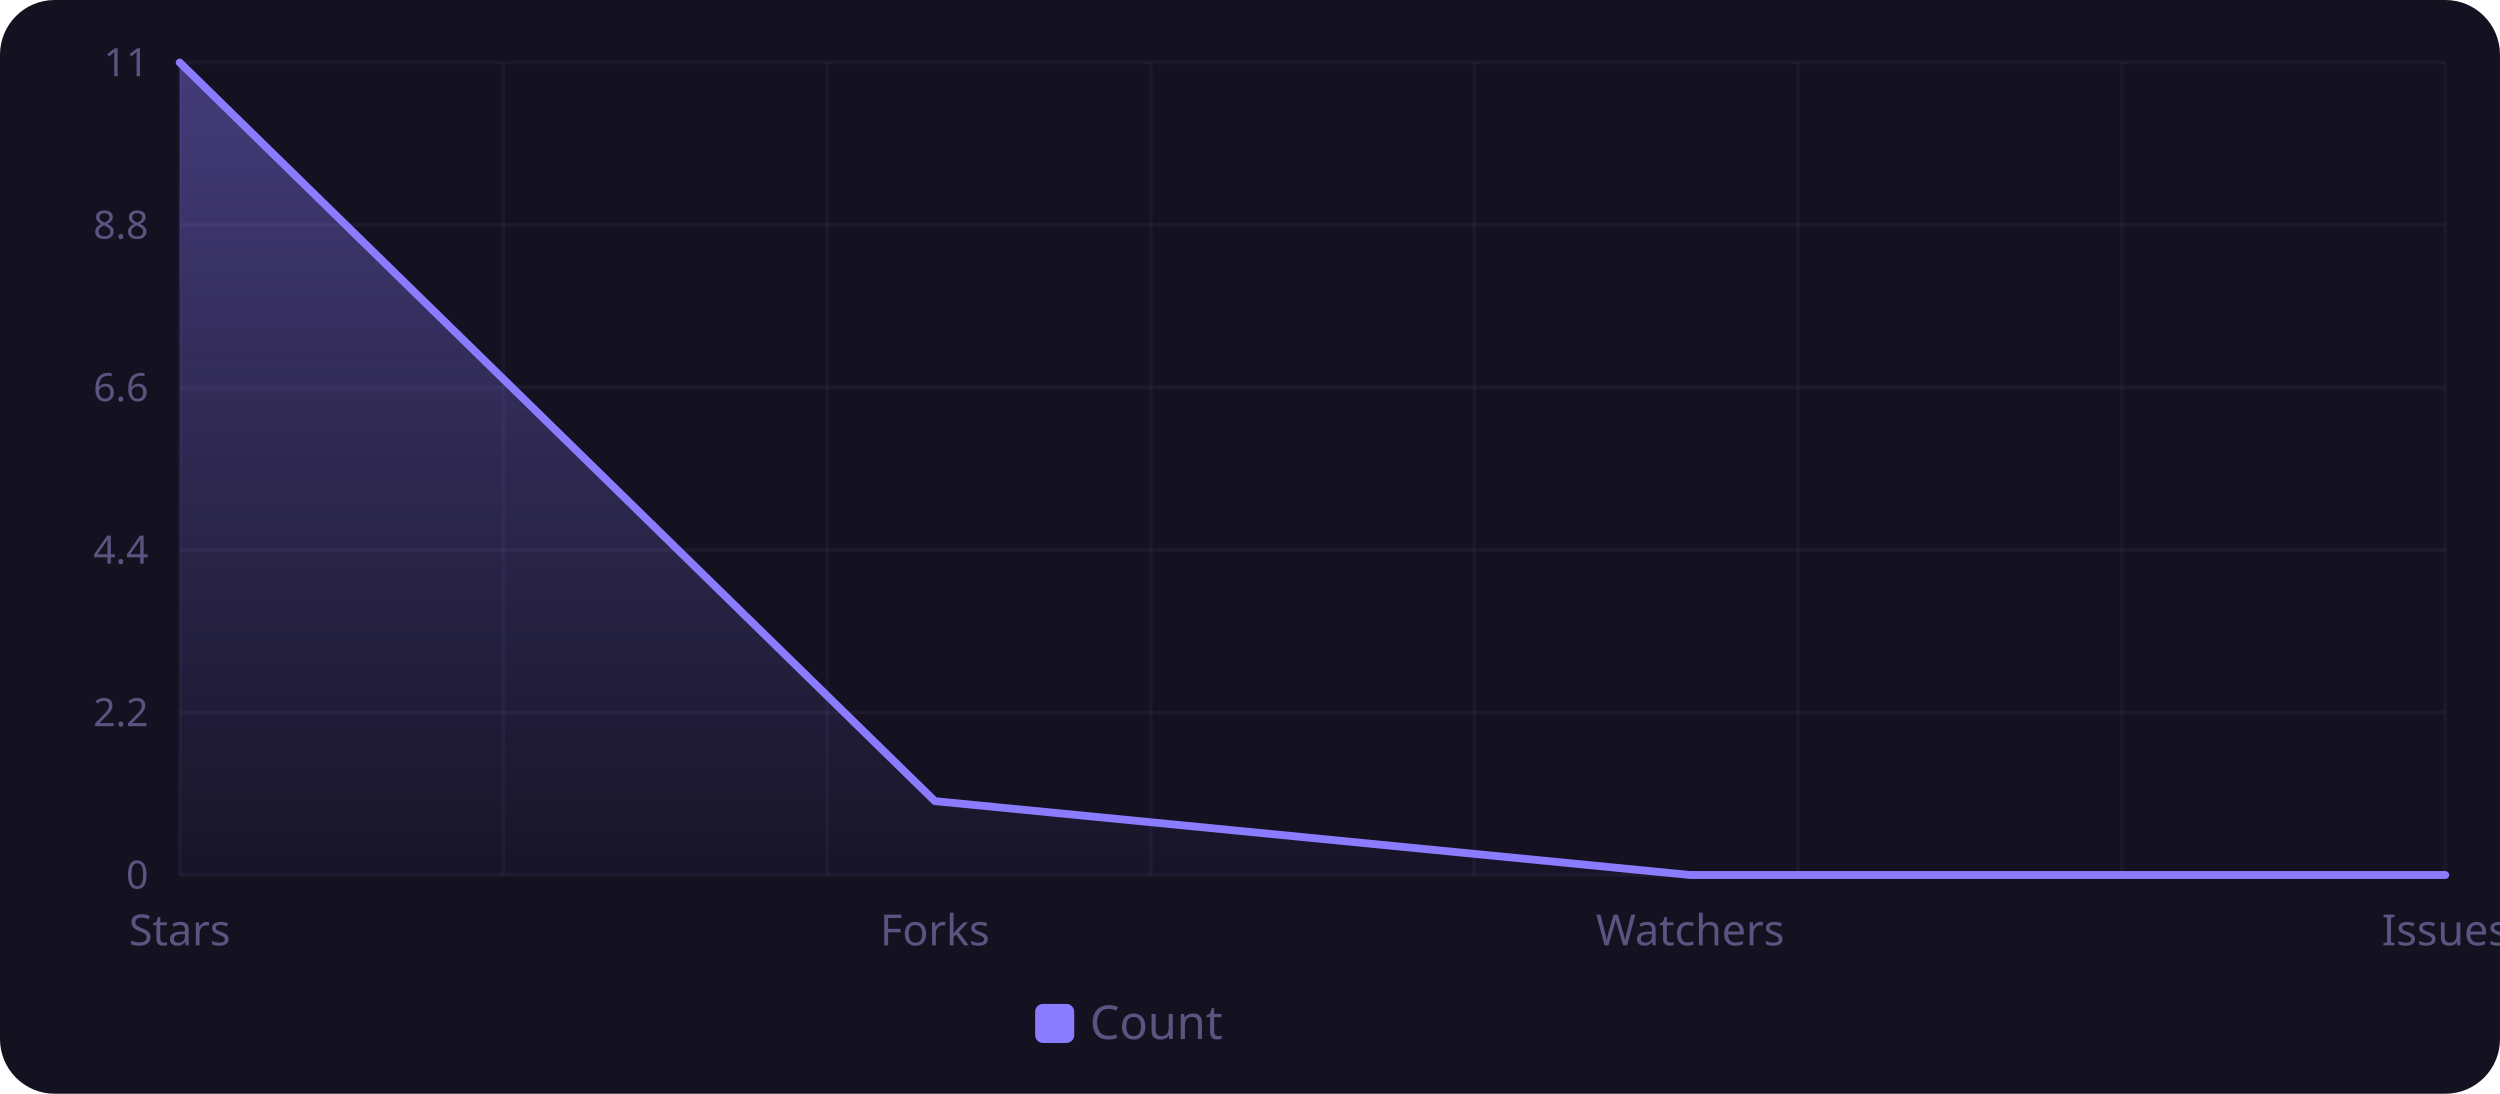
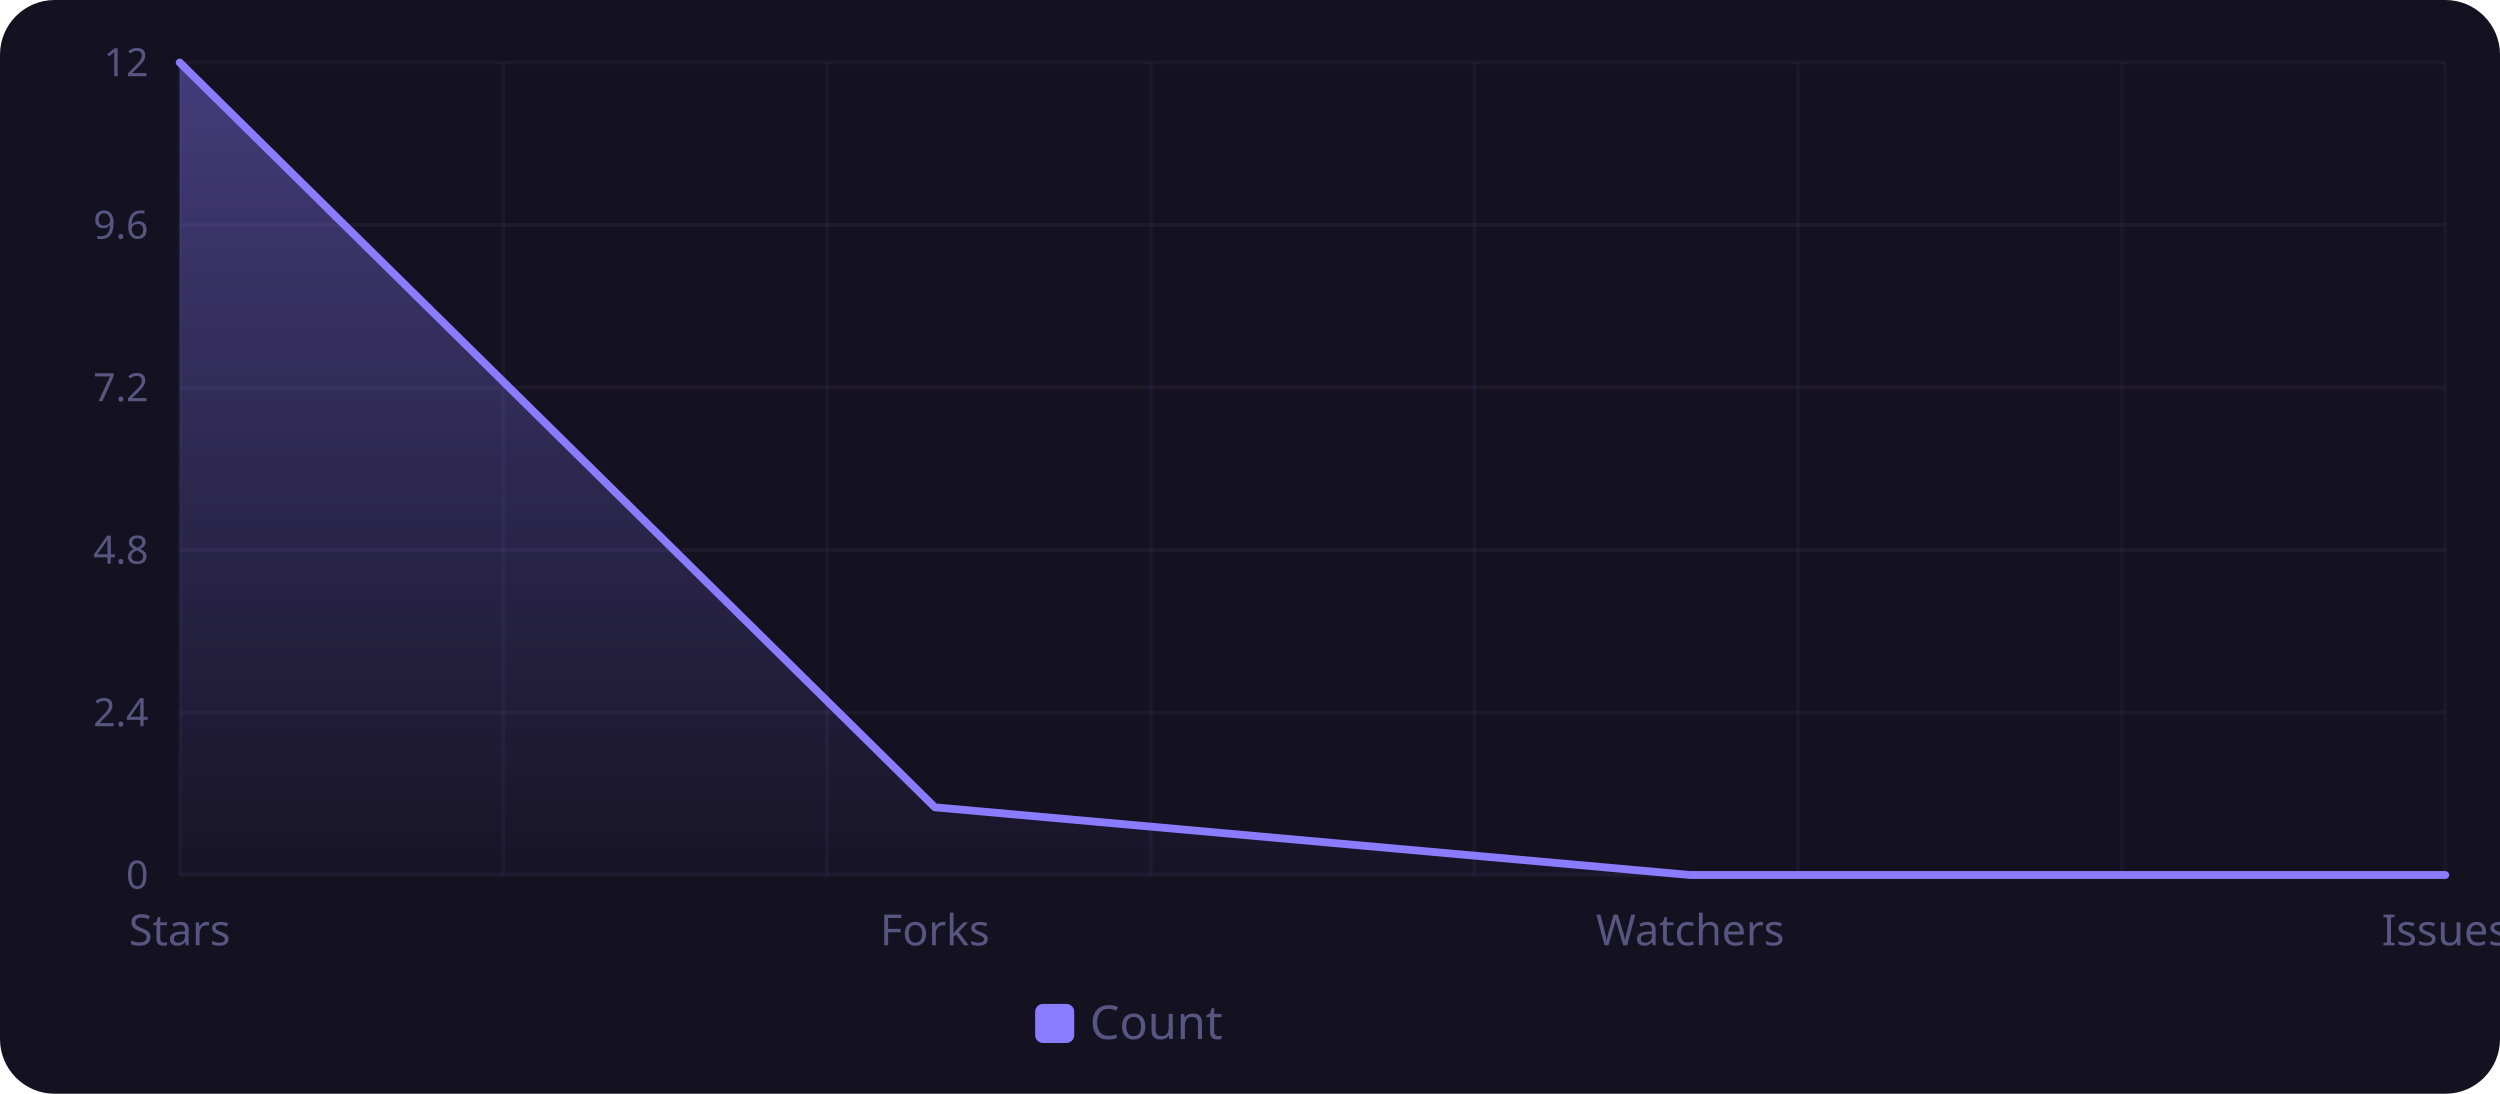
<svg xmlns="http://www.w3.org/2000/svg" width="640" height="280" viewBox="0 0 640 280">
  <rect x="0" y="0" width="640" height="280" rx="14" fill="#141120" />
  <defs>
-     <linearGradient id="pcgrad-1-rj8o" x1="0" y1="0" x2="0" y2="1">
+     <linearGradient id="pcgrad-1-yeu7" x1="0" y1="0" x2="0" y2="1">
      <stop offset="0%" stop-color="#8b7bff" stop-opacity="0.4" />
      <stop offset="100%" stop-color="#8b7bff" stop-opacity="0.03" />
    </linearGradient>
  </defs>
  <line x1="46" y1="16" x2="626" y2="16" stroke="#5a5580" stroke-width="1" opacity="0.12" />
  <line x1="46" y1="57.6" x2="626" y2="57.6" stroke="#5a5580" stroke-width="1" opacity="0.12" />
  <line x1="46" y1="99.2" x2="626" y2="99.2" stroke="#5a5580" stroke-width="1" opacity="0.12" />
  <line x1="46" y1="140.8" x2="626" y2="140.8" stroke="#5a5580" stroke-width="1" opacity="0.12" />
  <line x1="46" y1="182.4" x2="626" y2="182.4" stroke="#5a5580" stroke-width="1" opacity="0.12" />
  <line x1="46" y1="224" x2="626" y2="224" stroke="#5a5580" stroke-width="1" opacity="0.12" />
  <line x1="46" y1="16" x2="46" y2="224" stroke="#4a4490" stroke-width="1" opacity="0.12" />
  <line x1="128.86" y1="16" x2="128.86" y2="224" stroke="#4a4490" stroke-width="1" opacity="0.12" />
  <line x1="211.71" y1="16" x2="211.71" y2="224" stroke="#4a4490" stroke-width="1" opacity="0.12" />
  <line x1="294.57" y1="16" x2="294.57" y2="224" stroke="#4a4490" stroke-width="1" opacity="0.12" />
  <line x1="377.43" y1="16" x2="377.43" y2="224" stroke="#4a4490" stroke-width="1" opacity="0.12" />
  <line x1="460.29" y1="16" x2="460.29" y2="224" stroke="#4a4490" stroke-width="1" opacity="0.12" />
  <line x1="543.14" y1="16" x2="543.14" y2="224" stroke="#4a4490" stroke-width="1" opacity="0.12" />
  <line x1="626" y1="16" x2="626" y2="224" stroke="#4a4490" stroke-width="1" opacity="0.12" />
-   <text x="38" y="19.5" font-size="10" fill="#5a5580" font-family="sans-serif" text-anchor="end">11</text>
-   <text x="38" y="61.1" font-size="10" fill="#5a5580" font-family="sans-serif" text-anchor="end">8.8</text>
-   <text x="38" y="102.7" font-size="10" fill="#5a5580" font-family="sans-serif" text-anchor="end">6.6</text>
-   <text x="38" y="144.3" font-size="10" fill="#5a5580" font-family="sans-serif" text-anchor="end">4.4</text>
-   <text x="38" y="185.9" font-size="10" fill="#5a5580" font-family="sans-serif" text-anchor="end">2.2</text>
+   <text x="38" y="19.5" font-size="10" fill="#5a5580" font-family="sans-serif" text-anchor="end">12</text>
+   <text x="38" y="61.1" font-size="10" fill="#5a5580" font-family="sans-serif" text-anchor="end">9.6</text>
+   <text x="38" y="102.7" font-size="10" fill="#5a5580" font-family="sans-serif" text-anchor="end">7.2</text>
+   <text x="38" y="144.3" font-size="10" fill="#5a5580" font-family="sans-serif" text-anchor="end">4.8</text>
+   <text x="38" y="185.9" font-size="10" fill="#5a5580" font-family="sans-serif" text-anchor="end">2.4</text>
  <text x="38" y="227.5" font-size="10" fill="#5a5580" font-family="sans-serif" text-anchor="end">0</text>
-   <path d="M46,16 L239.33,205.09 L432.67,224 L626,224 L626,224 L46,224 Z" fill="url(#pcgrad-1-rj8o)" stroke="none" />
-   <path d="M46,16 L239.33,205.09 L432.67,224 L626,224" fill="none" stroke="#8b7bff" stroke-width="2" stroke-linejoin="round" stroke-linecap="round" />
+   <path d="M46,16 L239.33,206.67 L432.67,224 L626,224 L626,224 L46,224 Z" fill="url(#pcgrad-1-yeu7)" stroke="none" />
+   <path d="M46,16 L239.33,206.67 L432.67,224 L626,224" fill="none" stroke="#8b7bff" stroke-width="2" stroke-linejoin="round" stroke-linecap="round" />
  <text x="46" y="242" font-size="11" fill="#5a5580" font-family="sans-serif" text-anchor="middle">Stars</text>
  <text x="239.33" y="242" font-size="11" fill="#5a5580" font-family="sans-serif" text-anchor="middle">Forks</text>
  <text x="432.67" y="242" font-size="11" fill="#5a5580" font-family="sans-serif" text-anchor="middle">Watchers</text>
  <text x="626" y="242" font-size="11" fill="#5a5580" font-family="sans-serif" text-anchor="middle">Issues</text>
  <rect x="265" y="257" width="10" height="10" rx="2" fill="#8b7bff" />
  <text x="279" y="266" font-size="12" fill="#5a5580" font-family="sans-serif">Count</text>
</svg>
